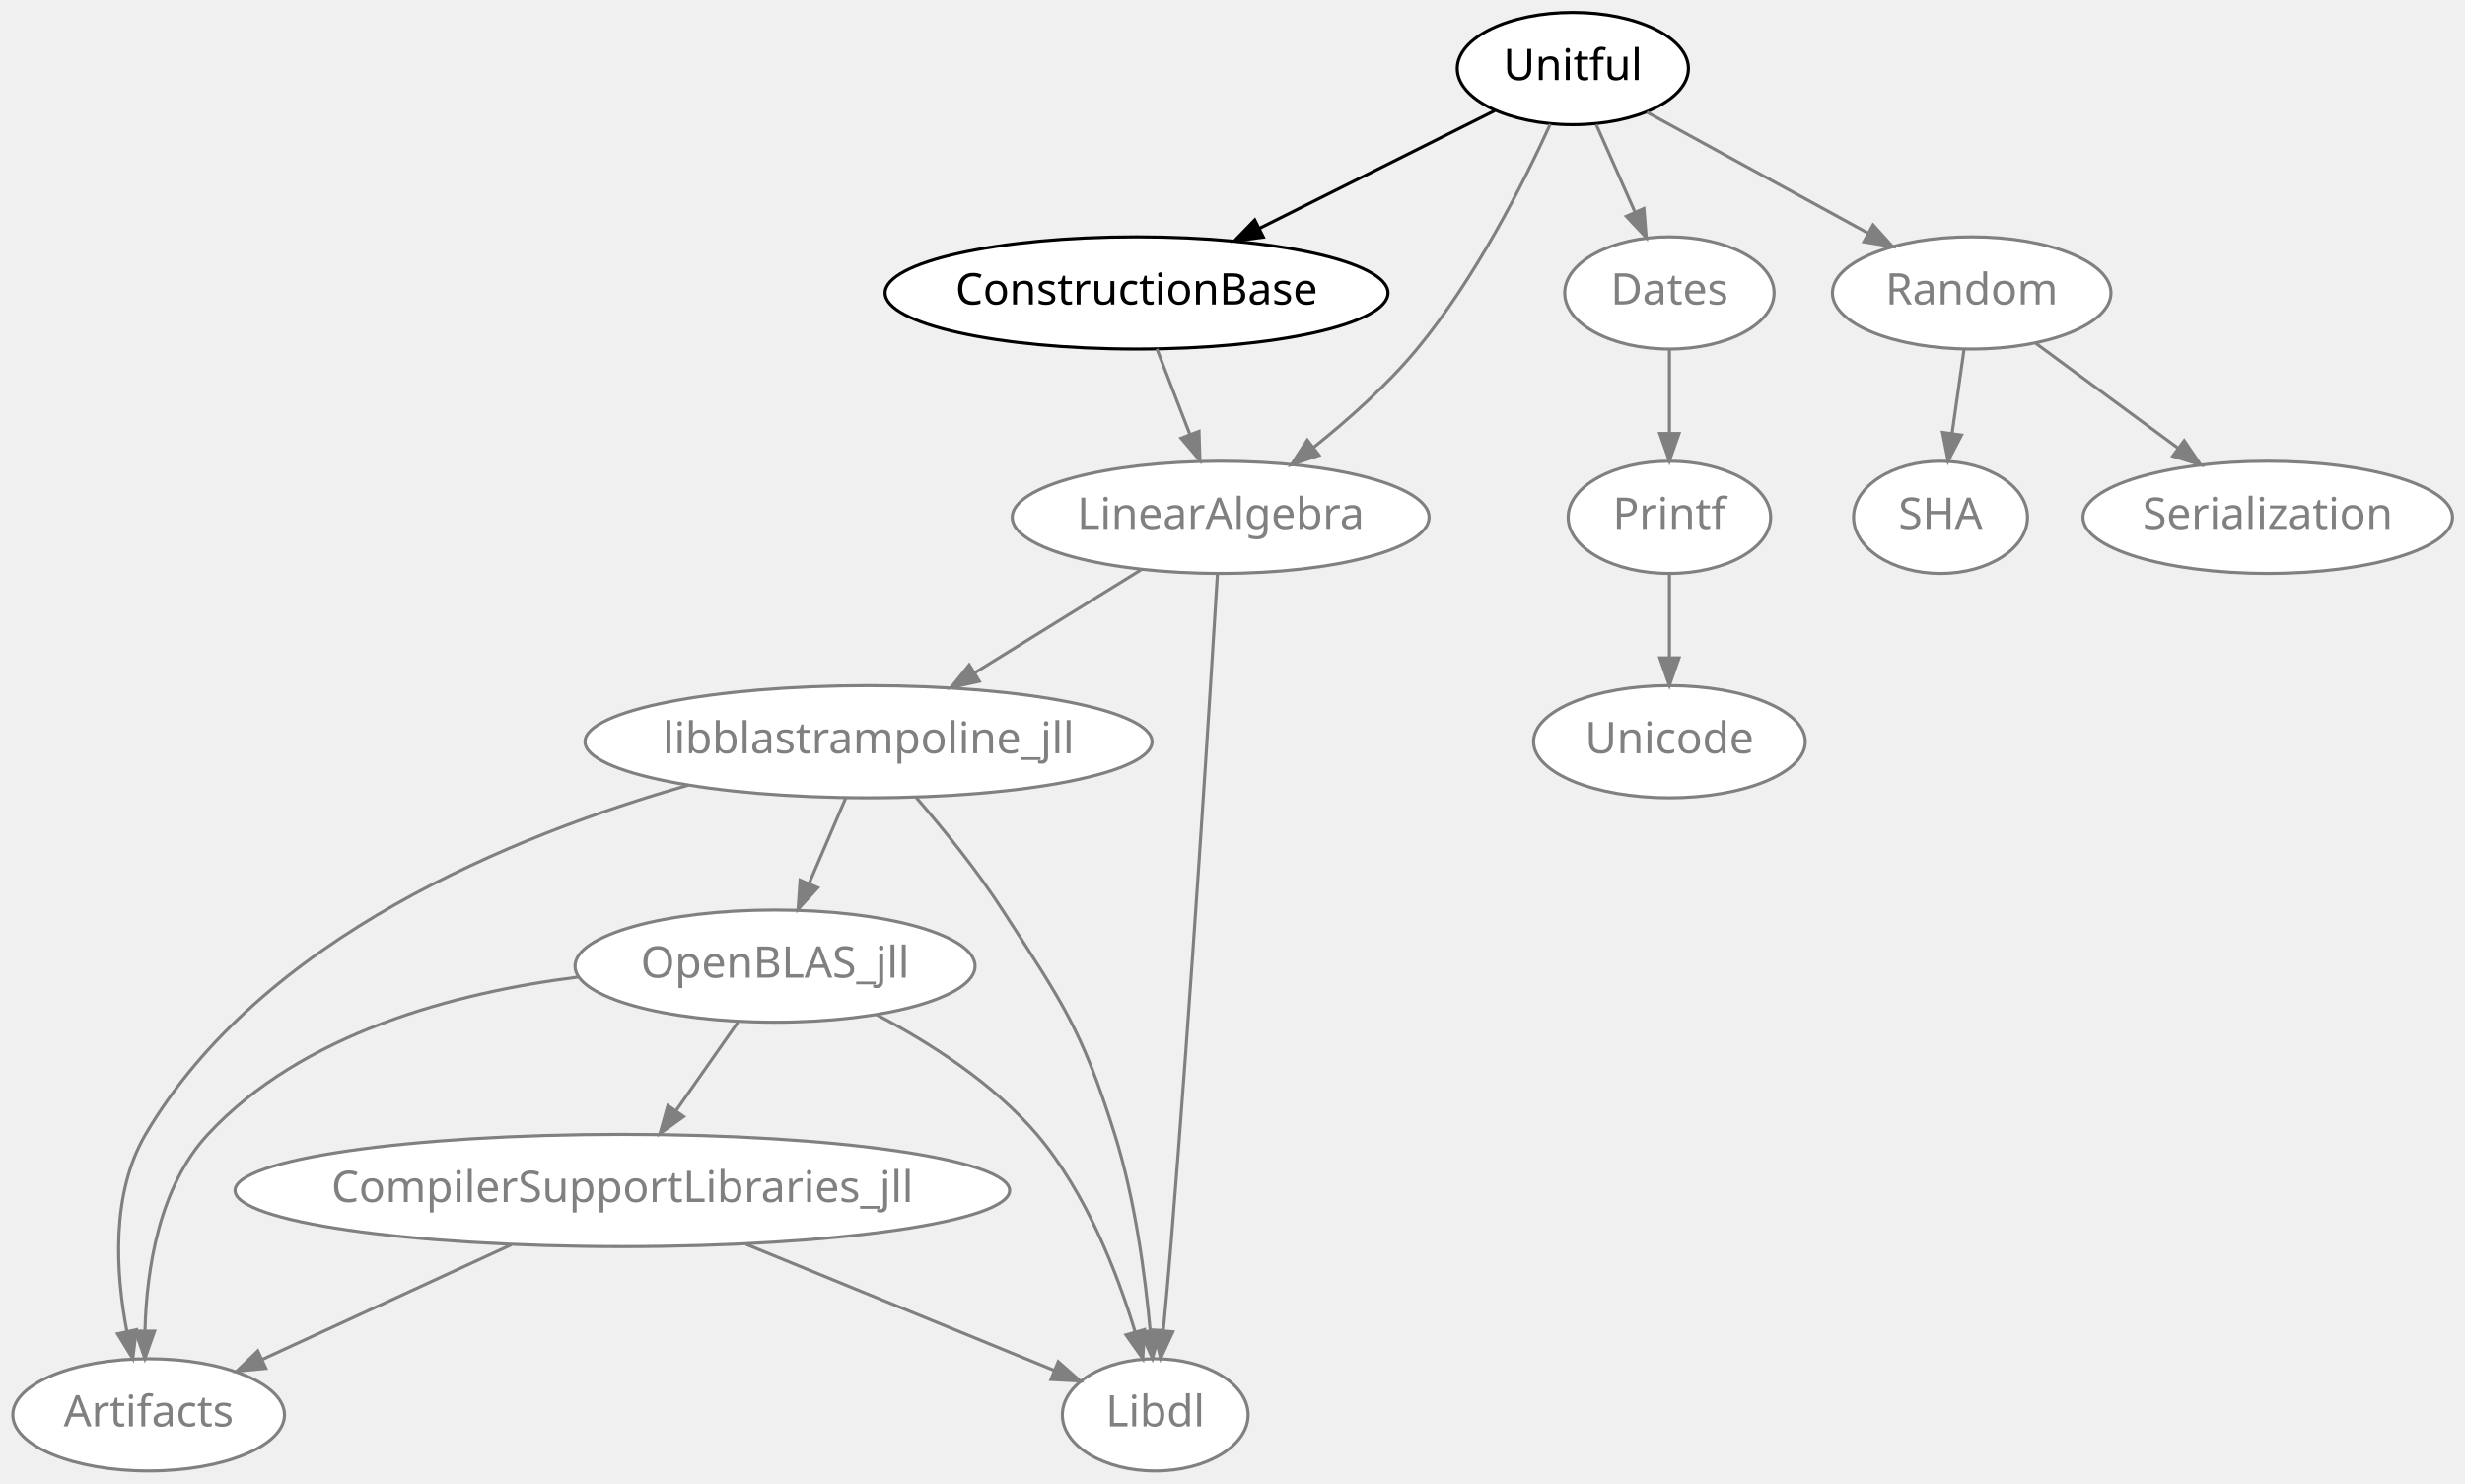
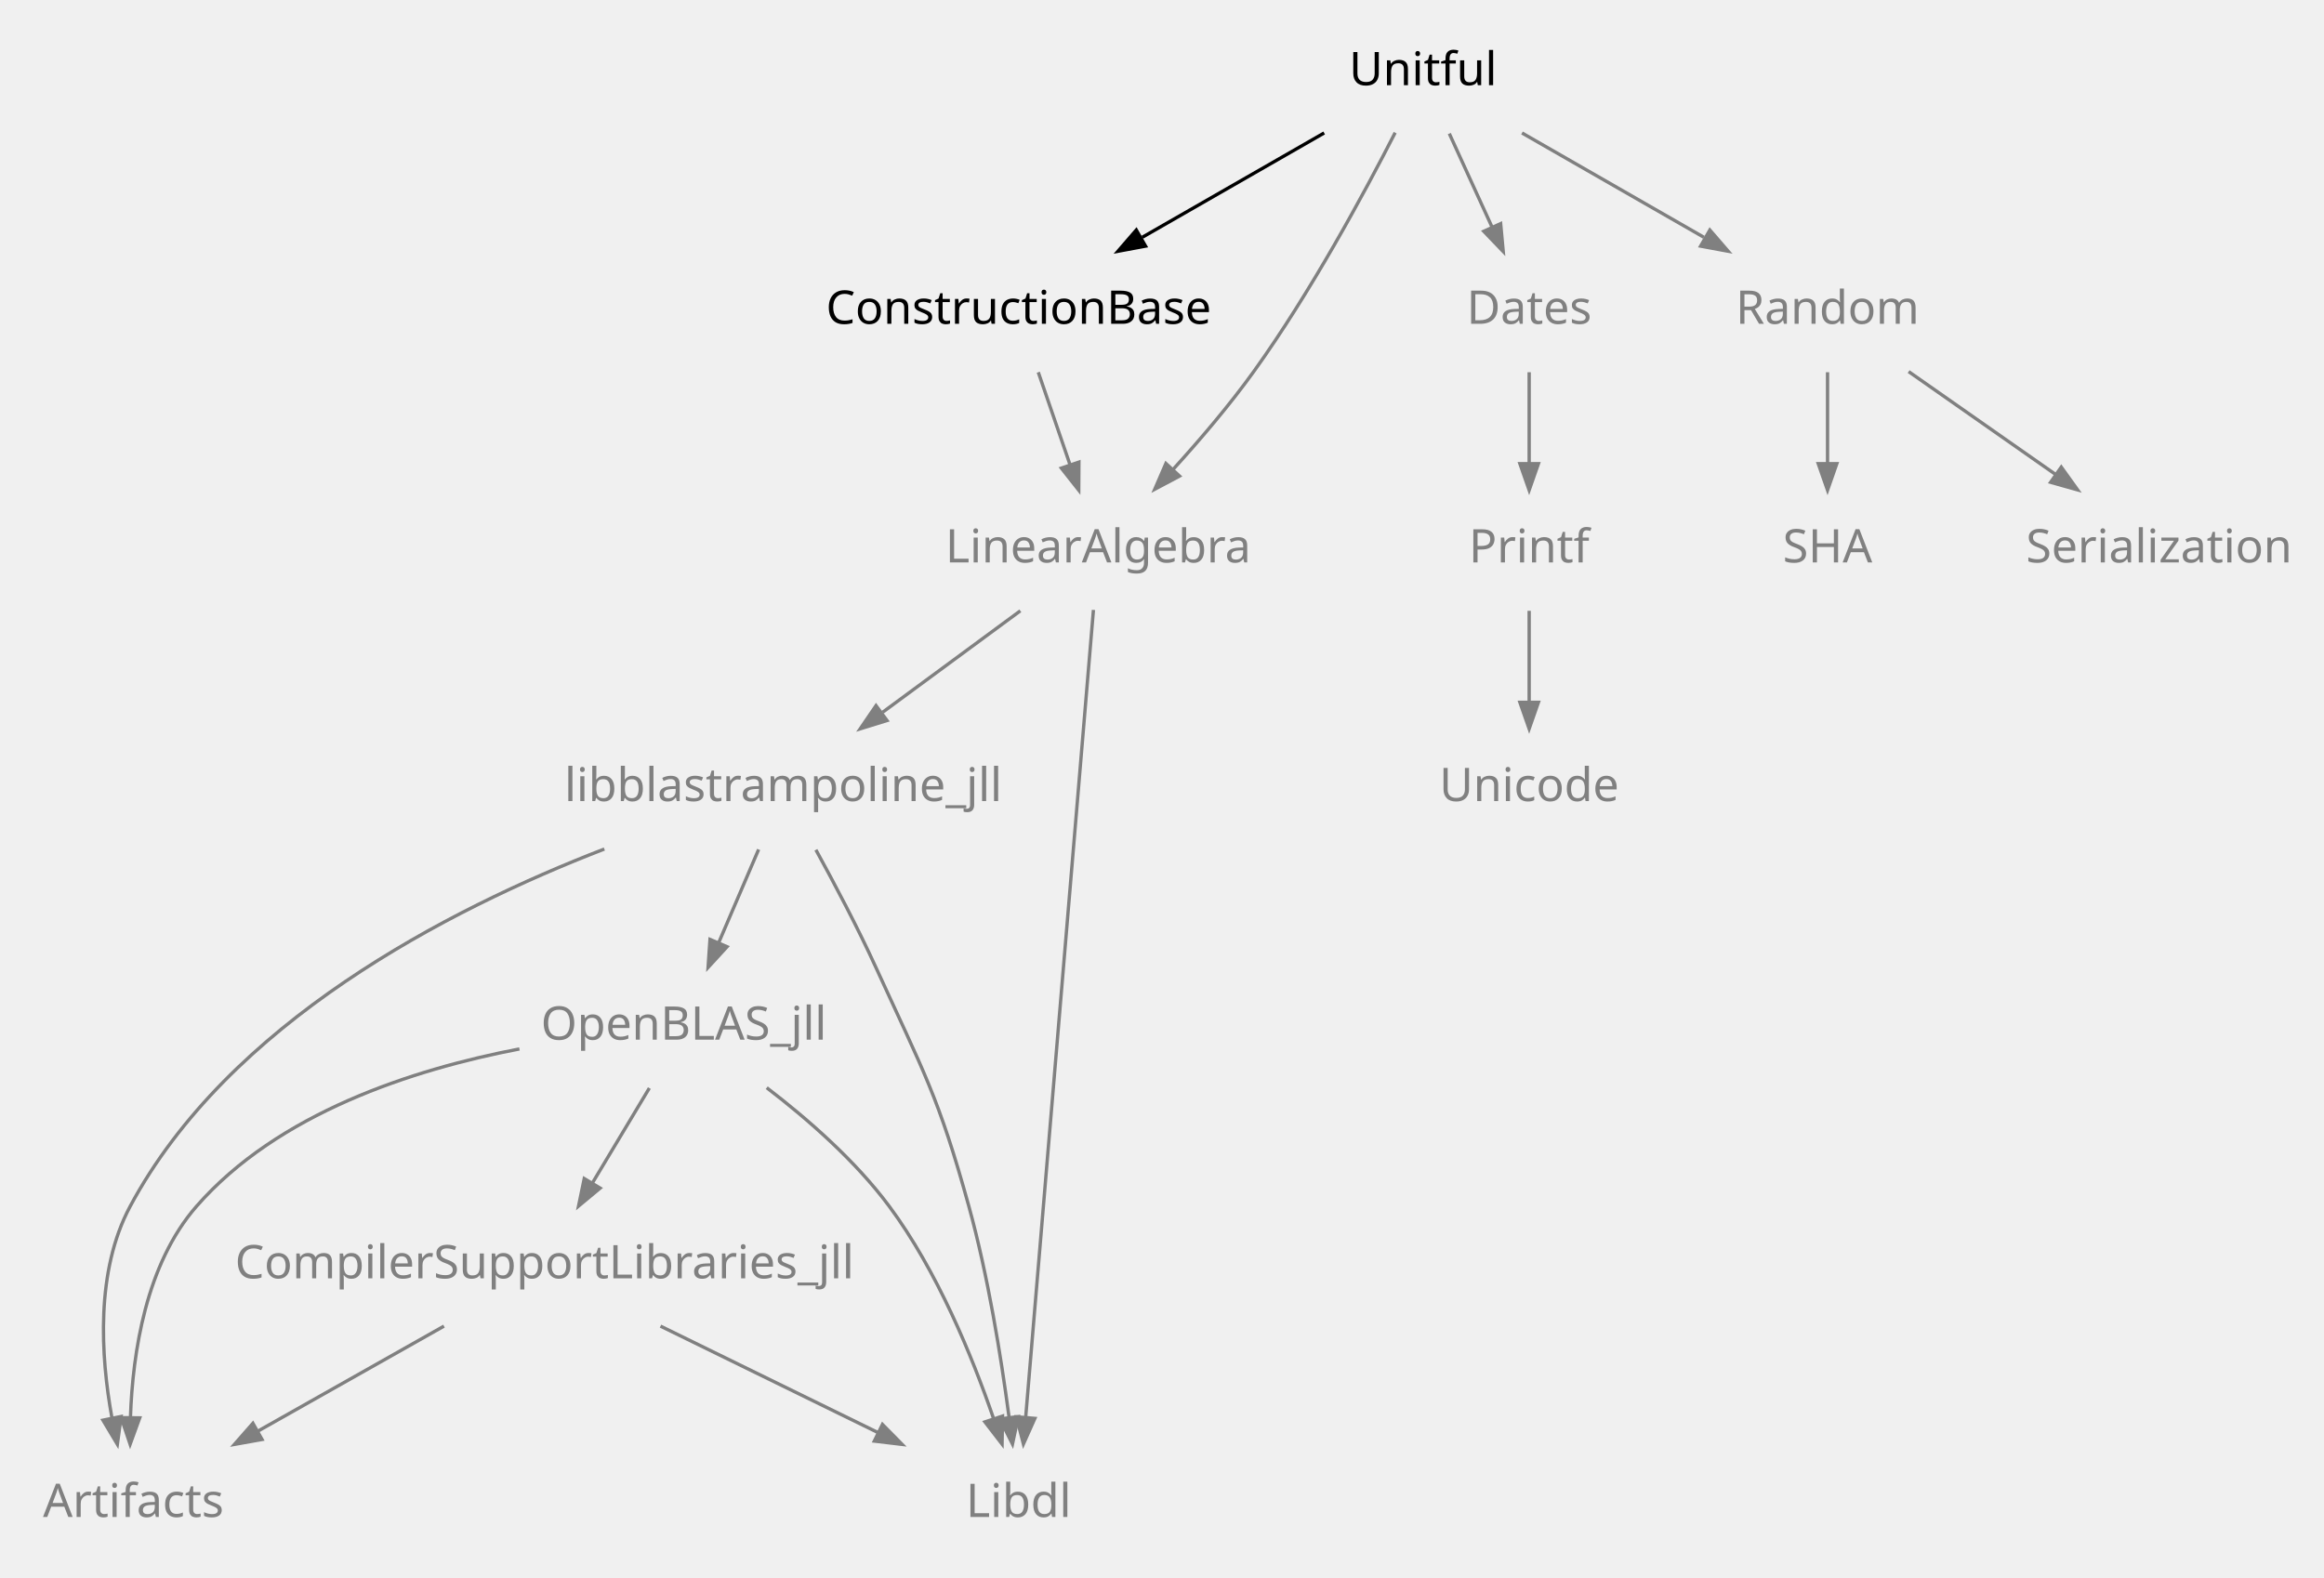
- <svg xmlns="http://www.w3.org/2000/svg" width="791pt" height="476pt" viewBox="0.00 0.00 790.69 476.00">
+ <svg xmlns="http://www.w3.org/2000/svg" width="701pt" height="476pt" viewBox="0.00 0.00 700.50 476.00">
  <style>
.node ellipse { stroke: black; fill: white }
.node text    { fill: black }
.edge path    { stroke: black }
.edge polygon { stroke: black; fill: black }

@media (prefers-color-scheme: dark) {
.node ellipse { stroke: white; fill: black }
.node text    { fill: white }
.edge path    { stroke: white }
.edge polygon { stroke: white; fill: white }
}

svg { color-scheme: light dark }
text {
    text-anchor: middle;
    font-family: sans-serif;
}
.faded-fill { fill: gray !important }
.faded-stroke { stroke: gray !important }
</style>
  <g id="graph0" class="graph" transform="scale(1 1) rotate(0) translate(4 472)">
    <g id="node1" class="node">
-       <ellipse cx="500.55" cy="-450" rx="37.09" ry="18" />
-       <text x="500.55" y="-446.3" font-size="14.00">Unitful</text>
+       <polygon fill="none" stroke="none" points="461,-468 389,-468 389,-432 461,-432 461,-468" />
+       <text x="425" y="-446.3" font-size="14.00">Unitful</text>
    </g>
    <g id="node2" class="node">
-       <ellipse cx="360.55" cy="-378" rx="80.69" ry="18" />
-       <text x="360.55" y="-374.3" font-size="14.00">ConstructionBase</text>
+       <polygon fill="none" stroke="none" points="365,-396 241,-396 241,-360 365,-360 365,-396" />
+       <text x="303" y="-374.3" font-size="14.00">ConstructionBase</text>
    </g>
    <g id="edge1" class="edge">
-       <path fill="none" d="M475.52,-436.49C454.53,-425.99 424.19,-410.82 399.95,-398.7" />
-       <polygon points="401.23,-395.9 391.98,-394.72 398.48,-401.41 401.23,-395.9" />
+       <path fill="none" d="M395.16,-431.88C378.61,-422.38 357.89,-410.5 340.29,-400.4" />
+       <polygon points="341.29,-397.74 332.96,-396.19 338.5,-402.6 341.29,-397.74" />
    </g>
    <g id="node3" class="node">
-       <ellipse cx="387.55" cy="-306" rx="66.89" ry="18" class="faded-stroke" />
-       <text x="387.55" y="-302.3" font-size="14.00" fill="gray" class="faded-fill">LinearAlgebra</text>
+       <polygon fill="none" stroke="none" points="378.5,-324 275.5,-324 275.5,-288 378.5,-288 378.5,-324" />
+       <text x="327" y="-302.3" font-size="14.00" fill="gray" class="faded-fill">LinearAlgebra</text>
    </g>
    <g id="edge16" class="edge">
-       <path fill="none" d="M493.31,-432.14C484.76,-413.35 469.31,-382.66 450.55,-360 440.97,-348.44 428.66,-337.45 417.45,-328.5" class="faded-stroke" />
-       <polygon points="419.13,-325.9 410.29,-322.93 415.35,-330.77 419.13,-325.9" class="faded-stroke faded-fill" />
+       <path fill="none" d="M416.58,-431.97C407.18,-413.57 391.04,-383.72 374,-360 366.65,-349.77 357.67,-339.25 349.53,-330.3" class="faded-stroke" />
+       <polygon points="351.54,-328.36 344.06,-324.38 347.43,-332.16 351.54,-328.36" class="faded-stroke faded-fill" />
    </g>
    <g id="node9" class="node">
-       <ellipse cx="531.55" cy="-378" rx="33.6" ry="18" class="faded-stroke" />
-       <text x="531.55" y="-374.3" font-size="14.00" fill="gray" class="faded-fill">Dates</text>
+       <polygon fill="none" stroke="none" points="493,-396 421,-396 421,-360 493,-360 493,-396" />
+       <text x="457" y="-374.3" font-size="14.00" fill="gray" class="faded-fill">Dates</text>
    </g>
    <g id="edge13" class="edge">
-       <path fill="none" d="M508.05,-432.05C511.78,-423.63 516.37,-413.28 520.49,-403.97" class="faded-stroke" />
-       <polygon points="523.36,-405.08 524.11,-395.79 517.73,-402.59 523.36,-405.08" class="faded-stroke faded-fill" />
+       <path fill="none" d="M432.91,-431.7C436.79,-423.22 441.52,-412.86 445.76,-403.58" class="faded-stroke" />
+       <polygon points="448.4,-404.54 449.18,-396.1 443.31,-402.22 448.4,-404.54" class="faded-stroke faded-fill" />
    </g>
    <g id="node12" class="node">
-       <ellipse cx="628.55" cy="-378" rx="44.69" ry="18" class="faded-stroke" />
-       <text x="628.55" y="-374.3" font-size="14.00" fill="gray" class="faded-fill">Random</text>
+       <polygon fill="none" stroke="none" points="583,-396 511,-396 511,-360 583,-360 583,-396" />
+       <text x="547" y="-374.3" font-size="14.00" fill="gray" class="faded-fill">Random</text>
    </g>
    <g id="edge17" class="edge">
-       <path fill="none" d="M524.32,-436C544.28,-425.08 573.02,-409.36 595.27,-397.2" class="faded-stroke" />
-       <polygon points="596.9,-399.82 603.14,-392.89 593.95,-394.41 596.9,-399.82" class="faded-stroke faded-fill" />
+       <path fill="none" d="M454.84,-431.88C471.39,-422.38 492.11,-410.5 509.71,-400.4" class="faded-stroke" />
+       <polygon points="511.5,-402.6 517.04,-396.19 508.71,-397.74 511.5,-402.6" class="faded-stroke faded-fill" />
    </g>
    <g id="edge2" class="edge">
-       <path fill="none" d="M367.08,-360.05C370.25,-351.84 374.13,-341.79 377.65,-332.66" class="faded-stroke" />
-       <polygon points="380.59,-333.59 380.88,-324.28 374.84,-331.38 380.59,-333.59" class="faded-stroke faded-fill" />
+       <path fill="none" d="M308.93,-359.7C311.81,-351.3 315.32,-341.07 318.48,-331.86" class="faded-stroke" />
+       <polygon points="321.19,-332.58 321.14,-324.1 315.89,-330.76 321.19,-332.58" class="faded-stroke faded-fill" />
    </g>
    <g id="node4" class="node">
-       <ellipse cx="366.55" cy="-18" rx="29.8" ry="18" class="faded-stroke" />
-       <text x="366.55" y="-14.3" font-size="14.00" fill="gray" class="faded-fill">Libdl</text>
+       <polygon fill="none" stroke="none" points="339,-36 267,-36 267,0 339,0 339,-36" />
+       <text x="303" y="-14.3" font-size="14.00" fill="gray" class="faded-fill">Libdl</text>
    </g>
    <g id="edge3" class="edge">
-       <path fill="none" d="M386.51,-287.74C384.16,-249.09 378.12,-152.62 371.55,-72 370.83,-63.21 369.95,-53.6 369.13,-45.01" class="faded-stroke" />
-       <polygon points="372.19,-44.64 368.28,-36.18 366.06,-45.23 372.19,-44.64" class="faded-stroke faded-fill" />
+       <path fill="none" d="M325.57,-287.97C321.52,-239.7 309.95,-101.8 305.14,-44.47" class="faded-stroke" />
+       <polygon points="307.91,-44.04 304.45,-36.31 302.33,-44.51 307.91,-44.04" class="faded-stroke faded-fill" />
    </g>
    <g id="node5" class="node">
-       <ellipse cx="274.55" cy="-234" rx="90.98" ry="18" class="faded-stroke" />
-       <text x="274.55" y="-230.3" font-size="14.00" fill="gray" class="faded-fill">libblastrampoline_jll</text>
+       <polygon fill="none" stroke="none" points="302,-252 162,-252 162,-216 302,-216 302,-252" />
+       <text x="232" y="-230.3" font-size="14.00" fill="gray" class="faded-fill">libblastrampoline_jll</text>
    </g>
    <g id="edge4" class="edge">
-       <path fill="none" d="M362.19,-289.29C346.39,-279.5 325.86,-266.79 308.65,-256.12" class="faded-stroke" />
-       <polygon points="310.1,-253.4 301,-251.39 306.86,-258.64 310.1,-253.4" class="faded-stroke faded-fill" />
+       <path fill="none" d="M303.52,-287.7C290.98,-278.46 275.41,-266.98 262,-257.11" class="faded-stroke" />
+       <polygon points="263.31,-254.6 255.21,-252.1 259.99,-259.1 263.31,-254.6" class="faded-stroke faded-fill" />
    </g>
    <g id="edge6" class="edge">
-       <path fill="none" d="M289.88,-216.06C298.58,-206 309.33,-192.75 317.55,-180 336.93,-149.93 342.82,-142.13 353.55,-108 360.04,-87.32 363.31,-62.9 364.95,-44.88" class="faded-stroke" />
-       <polygon points="368.02,-45.11 365.67,-36.09 361.88,-44.61 368.02,-45.11" class="faded-stroke faded-fill" />
+       <path fill="none" d="M241.85,-215.59C247.47,-205.37 254.47,-192.12 260,-180 274.27,-148.77 278.88,-141.1 288,-108 293.8,-86.97 297.72,-62.49 300.1,-44.54" class="faded-stroke" />
+       <polygon points="302.92,-44.58 301.15,-36.29 297.36,-43.87 302.92,-44.58" class="faded-stroke faded-fill" />
    </g>
    <g id="node6" class="node">
-       <ellipse cx="43.55" cy="-18" rx="43.59" ry="18" class="faded-stroke" />
-       <text x="43.55" y="-14.3" font-size="14.00" fill="gray" class="faded-fill">Artifacts</text>
+       <polygon fill="none" stroke="none" points="72,-36 0,-36 0,0 72,0 72,-36" />
+       <text x="36" y="-14.3" font-size="14.00" fill="gray" class="faded-fill">Artifacts</text>
    </g>
    <g id="edge5" class="edge">
-       <path fill="none" d="M216.78,-220.08C160.97,-204.17 79.61,-171.13 42.55,-108 31.39,-88.99 32.97,-63.53 36.57,-44.71" class="faded-stroke" />
-       <polygon points="39.59,-45.32 38.45,-36.06 33.57,-44.01 39.59,-45.32" class="faded-stroke faded-fill" />
+       <path fill="none" d="M178.04,-215.83C130.59,-197.5 64.62,-163.35 35,-108 24.57,-88.51 26.11,-63 29.5,-44.29" class="faded-stroke" />
+       <polygon points="32.29,-44.62 31.15,-36.22 26.8,-43.5 32.29,-44.62" class="faded-stroke faded-fill" />
    </g>
    <g id="node7" class="node">
-       <ellipse cx="244.55" cy="-162" rx="64.19" ry="18" class="faded-stroke" />
-       <text x="244.55" y="-158.3" font-size="14.00" fill="gray" class="faded-fill">OpenBLAS_jll</text>
+       <polygon fill="none" stroke="none" points="251.5,-180 152.5,-180 152.5,-144 251.5,-144 251.5,-180" />
+       <text x="202" y="-158.3" font-size="14.00" fill="gray" class="faded-fill">OpenBLAS_jll</text>
    </g>
    <g id="edge7" class="edge">
-       <path fill="none" d="M267.28,-216.05C263.73,-207.75 259.37,-197.58 255.42,-188.38" class="faded-stroke" />
-       <polygon points="258.25,-187.15 251.95,-180.28 252.59,-189.58 258.25,-187.15" class="faded-stroke faded-fill" />
+       <path fill="none" d="M224.58,-215.7C220.95,-207.22 216.51,-196.86 212.54,-187.58" class="faded-stroke" />
+       <polygon points="215.06,-186.35 209.33,-180.1 209.91,-188.56 215.06,-186.35" class="faded-stroke faded-fill" />
    </g>
    <g id="edge12" class="edge">
-       <path fill="none" d="M277.04,-146.46C294.21,-137.43 314.57,-124.41 328.55,-108 344.26,-89.56 354.32,-63.67 360.12,-44.56" class="faded-stroke" />
-       <polygon points="363.1,-45.36 362.56,-36.05 357.17,-43.66 363.1,-45.36" class="faded-stroke faded-fill" />
+       <path fill="none" d="M227.02,-143.81C239.38,-134.35 253.79,-121.76 264,-108 278.45,-88.53 288.96,-62.86 295.41,-44.1" class="faded-stroke" />
+       <polygon points="298.15,-44.74 298.01,-36.27 292.83,-42.98 298.15,-44.74" class="faded-stroke faded-fill" />
    </g>
    <g id="edge8" class="edge">
-       <path fill="none" d="M181.28,-158.48C141.75,-153.5 92.79,-140.54 62.55,-108 46.92,-91.19 42.91,-64.81 42.37,-45.13" class="faded-stroke" />
-       <polygon points="45.44,-44.87 42.34,-36.07 39.28,-44.88 45.44,-44.87" class="faded-stroke faded-fill" />
+       <path fill="none" d="M152.43,-155.51C120.11,-149.31 79.53,-136.1 55,-108 39.8,-90.58 35.77,-63.99 35.1,-44.41" class="faded-stroke" />
+       <polygon points="37.9,-44.2 35,-36.23 32.3,-44.26 37.9,-44.2" class="faded-stroke faded-fill" />
    </g>
    <g id="node8" class="node">
-       <ellipse cx="195.55" cy="-90" rx="124.28" ry="18" class="faded-stroke" />
-       <text x="195.55" y="-86.3" font-size="14.00" fill="gray" class="faded-fill">CompilerSupportLibraries_jll</text>
+       <polygon fill="none" stroke="none" points="255.5,-108 64.5,-108 64.5,-72 255.5,-72 255.5,-108" />
+       <text x="160" y="-86.3" font-size="14.00" fill="gray" class="faded-fill">CompilerSupportLibraries_jll</text>
    </g>
    <g id="edge9" class="edge">
-       <path fill="none" d="M232.68,-144.05C226.7,-135.5 219.32,-124.96 212.72,-115.54" class="faded-stroke" />
-       <polygon points="215.21,-113.72 207.64,-108.28 210.16,-117.25 215.21,-113.72" class="faded-stroke faded-fill" />
+       <path fill="none" d="M191.62,-143.7C186.43,-135.05 180.07,-124.45 174.42,-115.03" class="faded-stroke" />
+       <polygon points="176.78,-113.52 170.26,-108.1 171.98,-116.4 176.78,-113.52" class="faded-stroke faded-fill" />
    </g>
    <g id="edge11" class="edge">
-       <path fill="none" d="M235.21,-72.76C265.25,-60.47 306.01,-43.78 334.12,-32.27" class="faded-stroke" />
-       <polygon points="335.43,-35.07 342.41,-28.88 333.1,-29.36 335.43,-35.07" class="faded-stroke faded-fill" />
+       <path fill="none" d="M194.98,-71.88C214.8,-62.17 239.75,-49.96 260.67,-39.72" class="faded-stroke" />
+       <polygon points="261.93,-42.22 267.88,-36.19 259.47,-37.19 261.93,-42.22" class="faded-stroke faded-fill" />
    </g>
    <g id="edge10" class="edge">
-       <path fill="none" d="M159.91,-72.59C135.89,-61.53 104.29,-46.98 80.09,-35.83" class="faded-stroke" />
-       <polygon points="81.14,-32.92 71.86,-32.04 78.56,-38.52 81.14,-32.92" class="faded-stroke faded-fill" />
+       <path fill="none" d="M129.67,-71.88C112.7,-62.3 91.42,-50.28 73.42,-40.13" class="faded-stroke" />
+       <polygon points="74.79,-37.68 66.45,-36.19 72.04,-42.56 74.79,-37.68" class="faded-stroke faded-fill" />
    </g>
    <g id="node10" class="node">
-       <ellipse cx="531.55" cy="-306" rx="32.49" ry="18" class="faded-stroke" />
-       <text x="531.55" y="-302.3" font-size="14.00" fill="gray" class="faded-fill">Printf</text>
+       <polygon fill="none" stroke="none" points="493,-324 421,-324 421,-288 493,-288 493,-324" />
+       <text x="457" y="-302.3" font-size="14.00" fill="gray" class="faded-fill">Printf</text>
    </g>
    <g id="edge14" class="edge">
-       <path fill="none" d="M531.55,-359.7C531.55,-351.64 531.55,-341.89 531.55,-332.98" class="faded-stroke" />
-       <polygon points="534.63,-332.9 531.55,-324.1 528.47,-332.9 534.63,-332.9" class="faded-stroke faded-fill" />
+       <path fill="none" d="M457,-359.7C457,-351.39 457,-341.28 457,-332.14" class="faded-stroke" />
+       <polygon points="459.8,-332.1 457,-324.1 454.2,-332.1 459.8,-332.1" class="faded-stroke faded-fill" />
    </g>
    <g id="node11" class="node">
-       <ellipse cx="531.55" cy="-234" rx="43.59" ry="18" class="faded-stroke" />
-       <text x="531.55" y="-230.3" font-size="14.00" fill="gray" class="faded-fill">Unicode</text>
+       <polygon fill="none" stroke="none" points="493,-252 421,-252 421,-216 493,-216 493,-252" />
+       <text x="457" y="-230.3" font-size="14.00" fill="gray" class="faded-fill">Unicode</text>
    </g>
    <g id="edge15" class="edge">
-       <path fill="none" d="M531.55,-287.7C531.55,-279.64 531.55,-269.89 531.55,-260.98" class="faded-stroke" />
-       <polygon points="534.63,-260.9 531.55,-252.1 528.47,-260.9 534.63,-260.9" class="faded-stroke faded-fill" />
+       <path fill="none" d="M457,-287.7C457,-279.39 457,-269.28 457,-260.14" class="faded-stroke" />
+       <polygon points="459.8,-260.1 457,-252.1 454.2,-260.1 459.8,-260.1" class="faded-stroke faded-fill" />
    </g>
    <g id="node13" class="node">
-       <ellipse cx="618.55" cy="-306" rx="27.9" ry="18" class="faded-stroke" />
-       <text x="618.55" y="-302.3" font-size="14.00" fill="gray" class="faded-fill">SHA</text>
+       <polygon fill="none" stroke="none" points="583,-324 511,-324 511,-288 583,-288 583,-324" />
+       <text x="547" y="-302.3" font-size="14.00" fill="gray" class="faded-fill">SHA</text>
    </g>
    <g id="edge18" class="edge">
-       <path fill="none" d="M626.07,-359.7C624.92,-351.64 623.53,-341.89 622.26,-332.98" class="faded-stroke" />
-       <polygon points="625.28,-332.38 620.99,-324.1 619.19,-333.25 625.28,-332.38" class="faded-stroke faded-fill" />
+       <path fill="none" d="M547,-359.7C547,-351.39 547,-341.28 547,-332.14" class="faded-stroke" />
+       <polygon points="549.8,-332.1 547,-324.1 544.2,-332.1 549.8,-332.1" class="faded-stroke faded-fill" />
    </g>
    <g id="node14" class="node">
-       <ellipse cx="723.55" cy="-306" rx="59.29" ry="18" class="faded-stroke" />
-       <text x="723.55" y="-302.3" font-size="14.00" fill="gray" class="faded-fill">Serialization</text>
+       <polygon fill="none" stroke="none" points="692.5,-324 601.5,-324 601.5,-288 692.5,-288 692.5,-324" />
+       <text x="647" y="-302.3" font-size="14.00" fill="gray" class="faded-fill">Serialization</text>
    </g>
    <g id="edge19" class="edge">
-       <path fill="none" d="M649.16,-361.81C662.45,-352.02 679.93,-339.14 694.6,-328.33" class="faded-stroke" />
-       <polygon points="696.73,-330.59 701.98,-322.89 693.07,-325.63 696.73,-330.59" class="faded-stroke faded-fill" />
+       <path fill="none" d="M571.46,-359.88C584.78,-350.55 601.4,-338.92 615.66,-328.94" class="faded-stroke" />
+       <polygon points="617.5,-331.07 622.44,-324.19 614.28,-326.48 617.5,-331.07" class="faded-stroke faded-fill" />
    </g>
  </g>
</svg>
